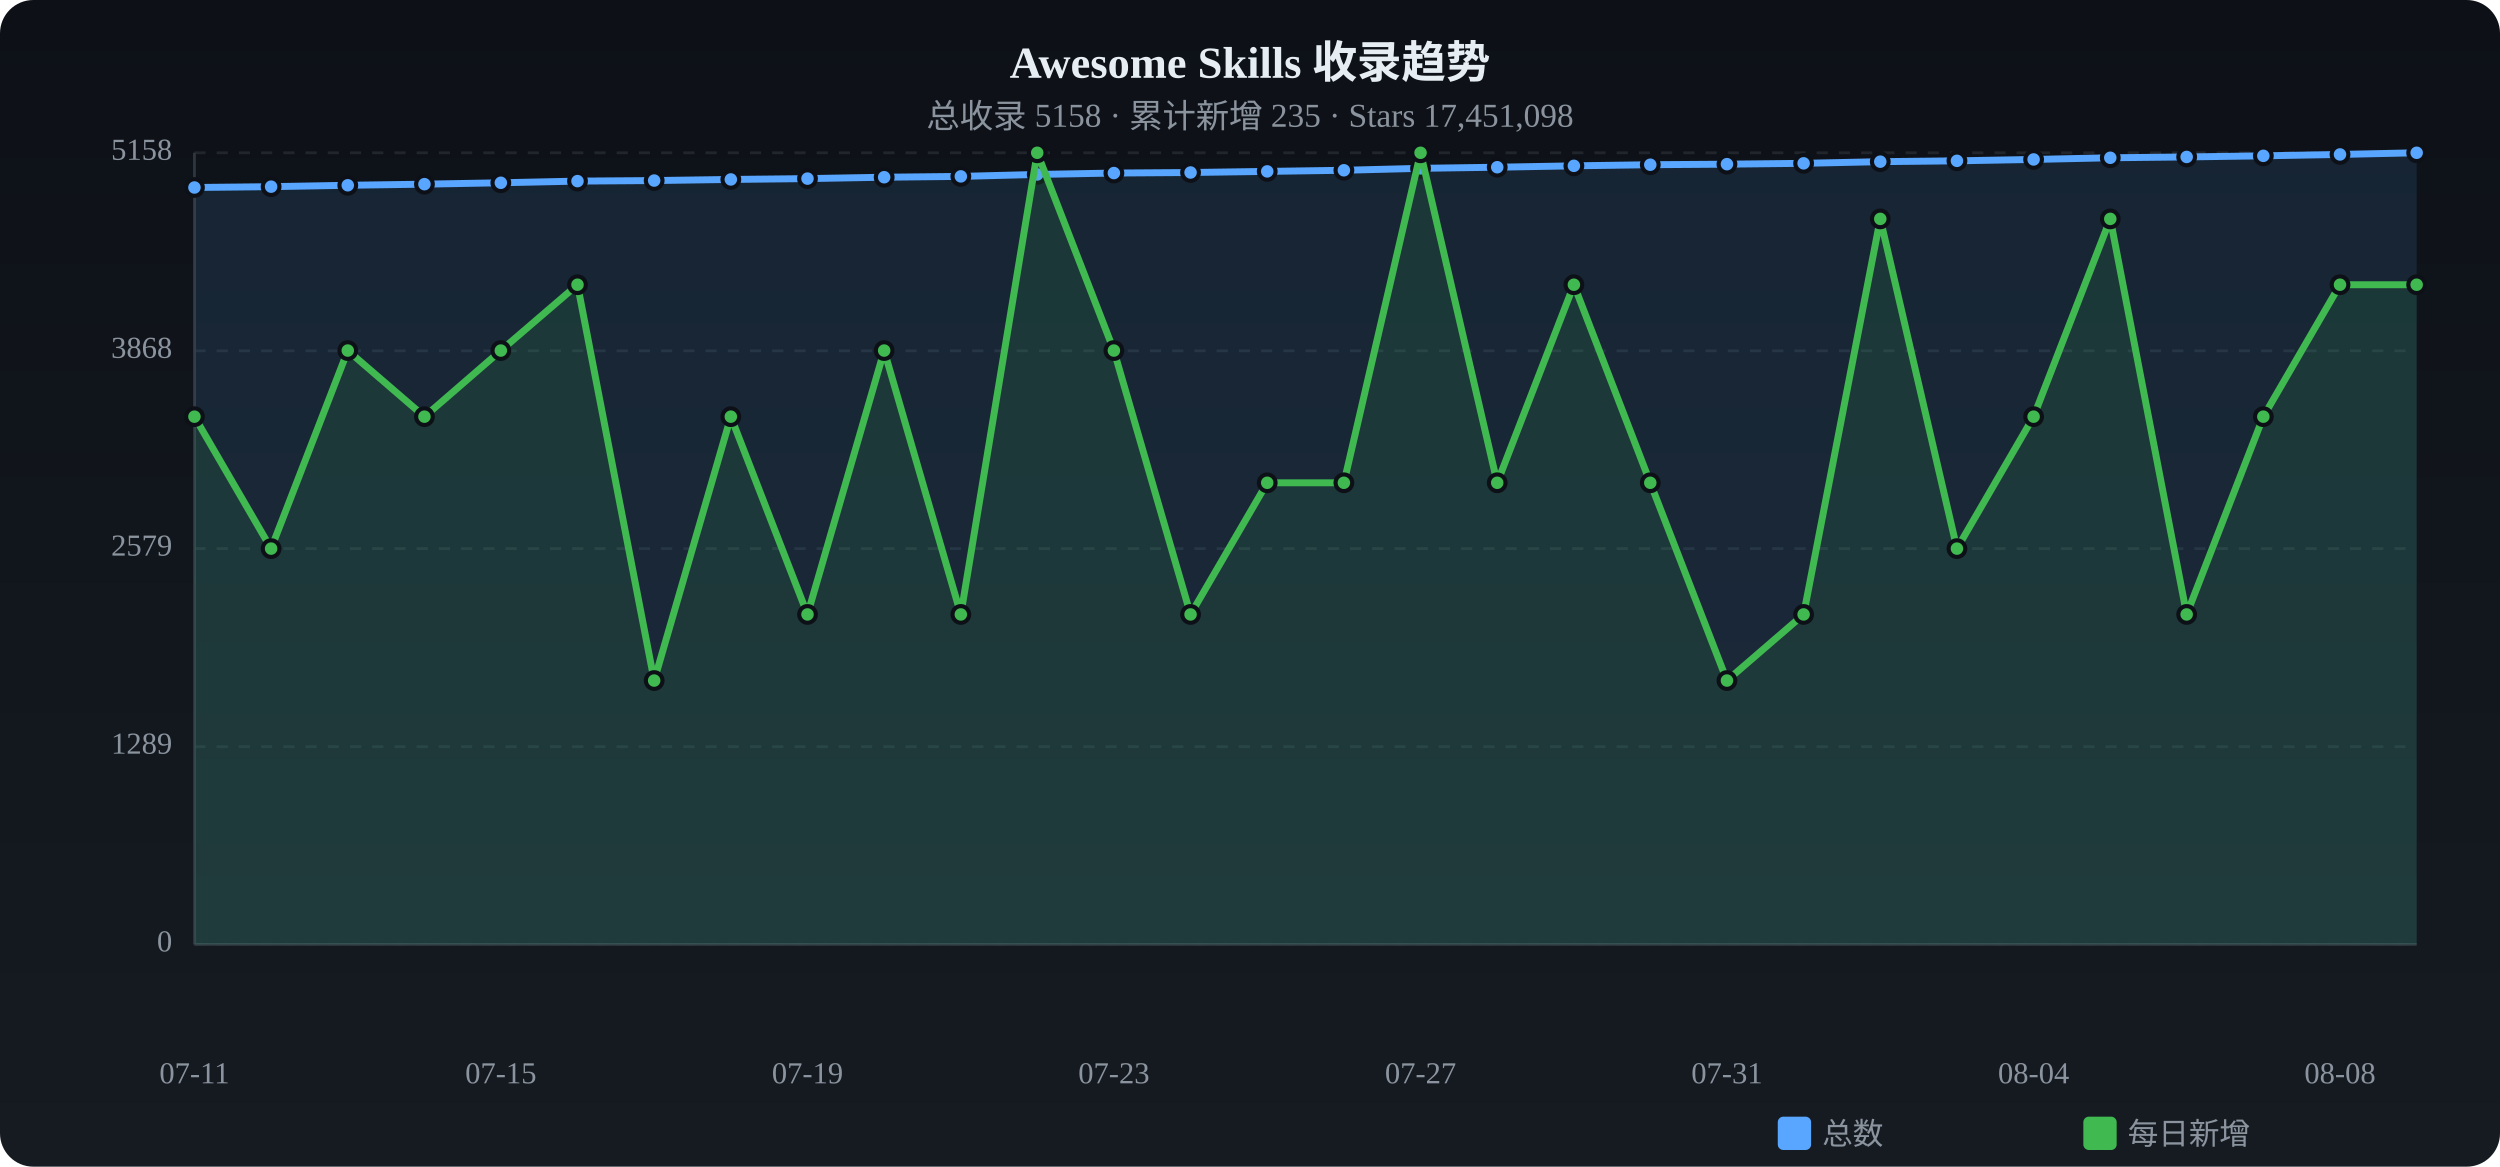
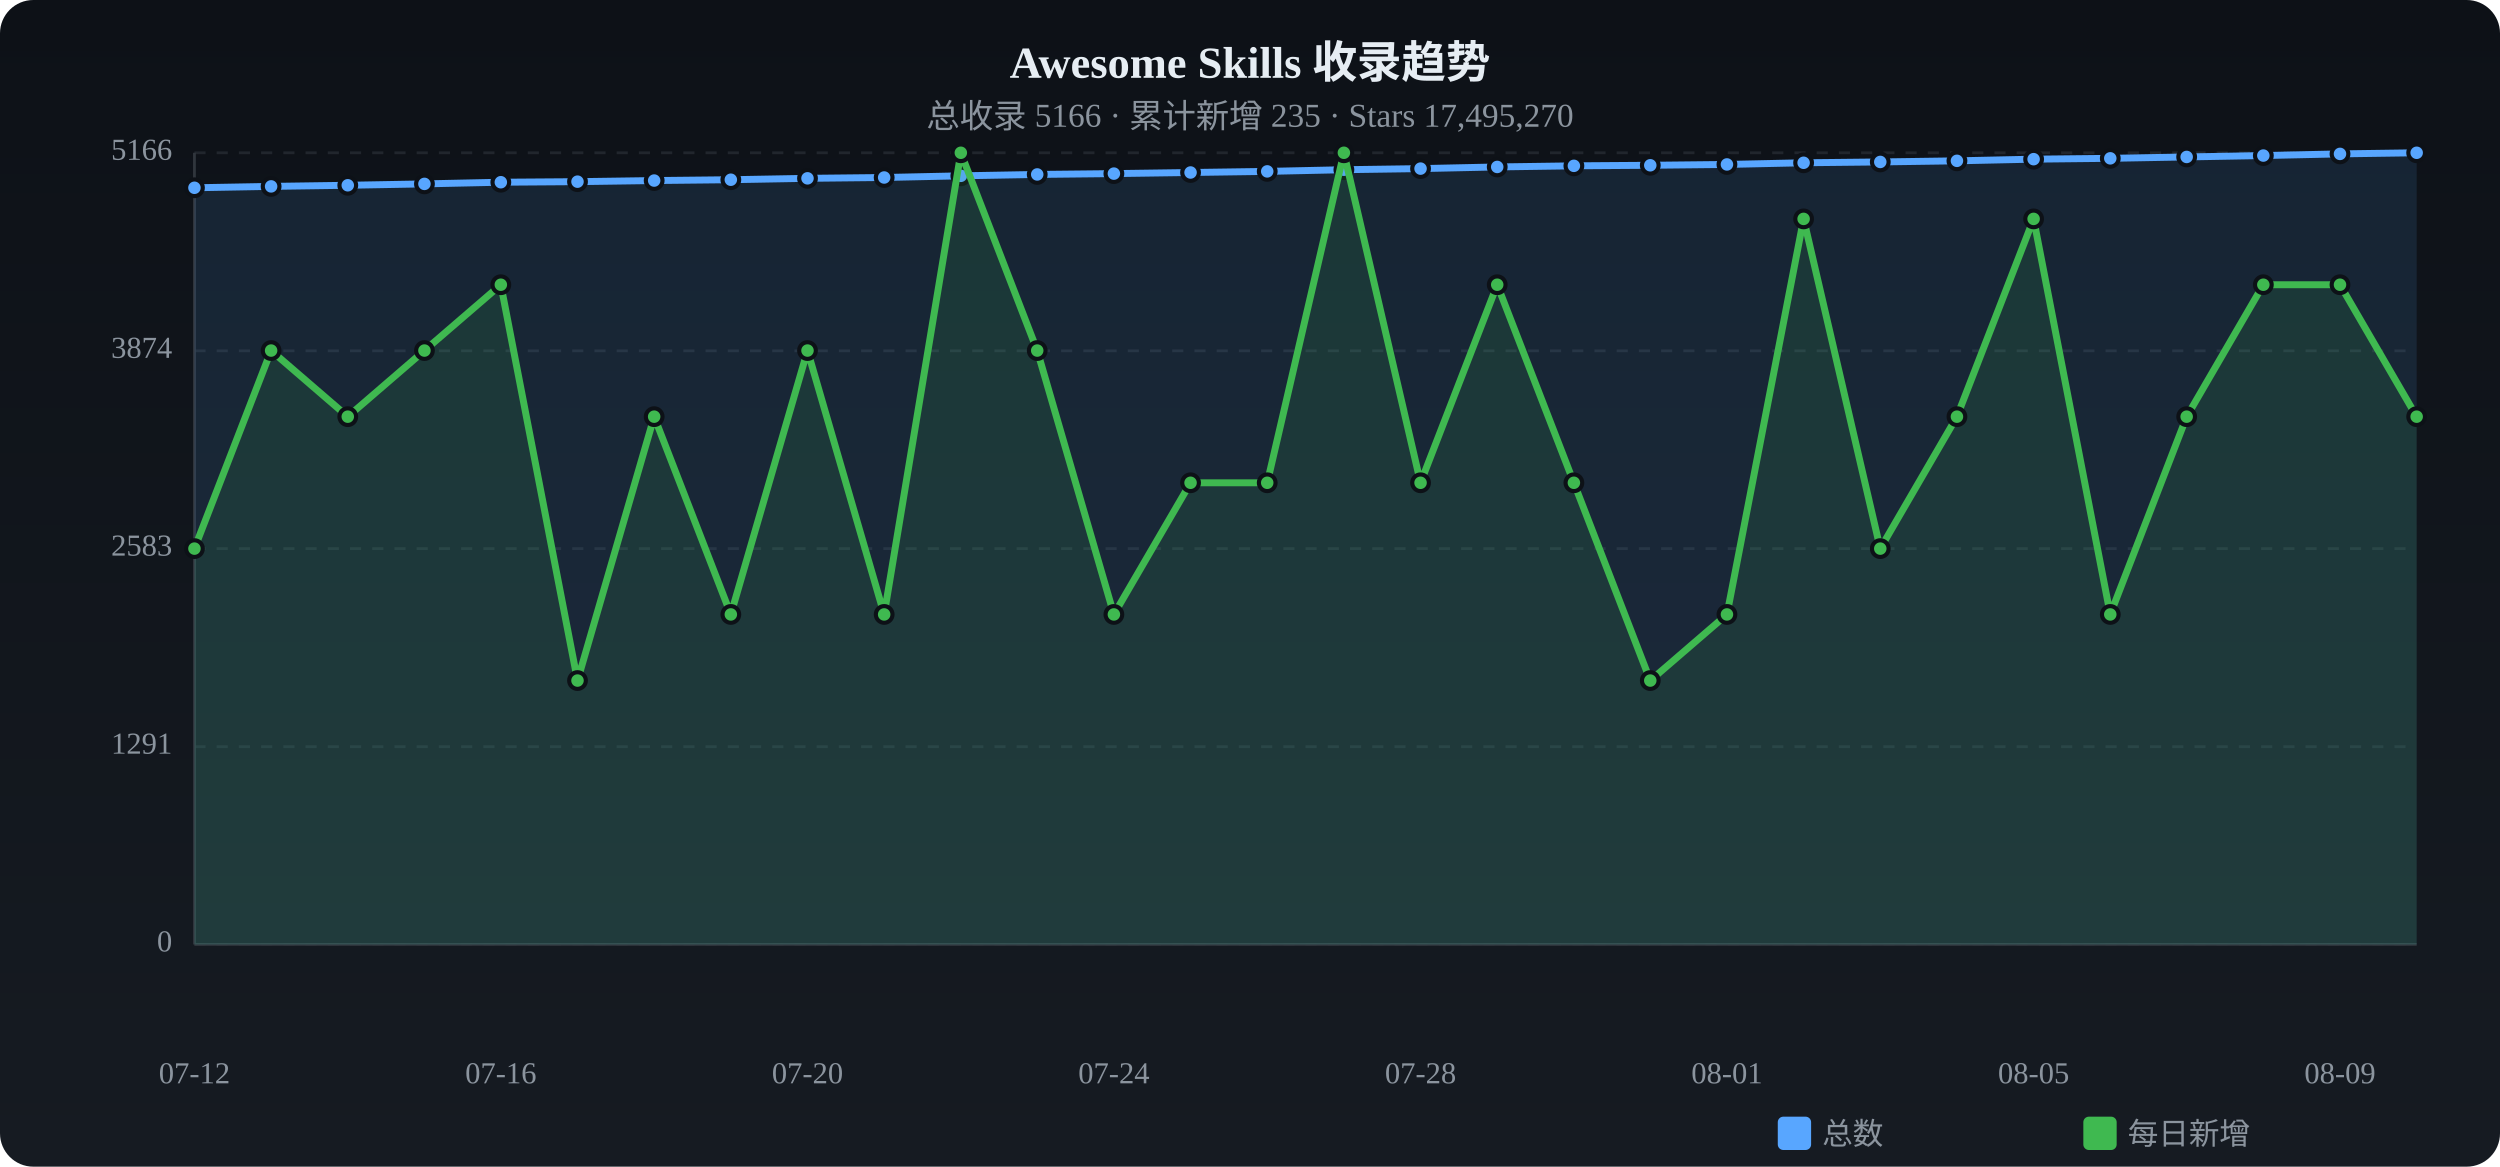
<svg xmlns="http://www.w3.org/2000/svg" viewBox="0 0 900 420" width="900" height="420">
  <defs>
    <linearGradient id="tbg" x1="0%" y1="0%" x2="0%" y2="100%">
      <stop offset="0%" stop-color="#0d1117" />
      <stop offset="100%" stop-color="#161b22" />
    </linearGradient>
  </defs>
  <rect width="900" height="420" rx="12" fill="url(#tbg)" />
  <text x="450.0" y="28" text-anchor="middle" fill="#e6edf3" font-size="16" font-weight="bold">Awesome Skills 收录趋势</text>
-   <text x="450.0" y="46" text-anchor="middle" fill="#8b949e" font-size="12">总收录 5158 · 累计新增 235 · Stars 17,451,098</text>
+   <text x="450.0" y="46" text-anchor="middle" fill="#8b949e" font-size="12">总收录 5166 · 累计新增 235 · Stars 17,495,270</text>
  <text x="62" y="340.0" text-anchor="end" fill="#8b949e" font-size="11" dominant-baseline="middle">0</text>
  <line x1="70" y1="340.0" x2="870" y2="340.0" stroke="#21262d" stroke-dasharray="4 4" />
-   <text x="62" y="268.8" text-anchor="end" fill="#8b949e" font-size="11" dominant-baseline="middle">1289</text>
+   <text x="62" y="268.8" text-anchor="end" fill="#8b949e" font-size="11" dominant-baseline="middle">1291</text>
  <line x1="70" y1="268.8" x2="870" y2="268.8" stroke="#21262d" stroke-dasharray="4 4" />
-   <text x="62" y="197.5" text-anchor="end" fill="#8b949e" font-size="11" dominant-baseline="middle">2579</text>
+   <text x="62" y="197.5" text-anchor="end" fill="#8b949e" font-size="11" dominant-baseline="middle">2583</text>
  <line x1="70" y1="197.5" x2="870" y2="197.5" stroke="#21262d" stroke-dasharray="4 4" />
-   <text x="62" y="126.3" text-anchor="end" fill="#8b949e" font-size="11" dominant-baseline="middle">3868</text>
+   <text x="62" y="126.3" text-anchor="end" fill="#8b949e" font-size="11" dominant-baseline="middle">3874</text>
  <line x1="70" y1="126.3" x2="870" y2="126.3" stroke="#21262d" stroke-dasharray="4 4" />
-   <text x="62" y="55.0" text-anchor="end" fill="#8b949e" font-size="11" dominant-baseline="middle">5158</text>
+   <text x="62" y="55.0" text-anchor="end" fill="#8b949e" font-size="11" dominant-baseline="middle">5166</text>
  <line x1="70" y1="55.0" x2="870" y2="55.0" stroke="#21262d" stroke-dasharray="4 4" />
  <line x1="70" y1="55" x2="70" y2="340" stroke="#30363d" />
  <line x1="70" y1="340" x2="870" y2="340" stroke="#30363d" />
-   <path d="M70.0,67.5 L97.6,67.2 L125.2,66.7 L152.8,66.3 L180.3,65.8 L207.9,65.2 L235.5,65.0 L263.1,64.6 L290.7,64.3 L318.3,63.8 L345.9,63.5 L373.4,62.8 L401.0,62.3 L428.6,62.1 L456.2,61.7 L483.8,61.3 L511.4,60.6 L539.0,60.2 L566.6,59.7 L594.1,59.3 L621.7,59.1 L649.3,58.8 L676.9,58.2 L704.5,57.9 L732.1,57.4 L759.7,56.8 L787.2,56.5 L814.8,56.1 L842.4,55.6 L870.0,55.0 L870.0,340 L70.0,340 Z" fill="#58a6ff" opacity="0.12" />
-   <polyline points="70.0,67.5 97.6,67.2 125.2,66.7 152.8,66.3 180.3,65.8 207.9,65.2 235.5,65.0 263.1,64.6 290.7,64.3 318.3,63.8 345.9,63.5 373.4,62.8 401.0,62.3 428.6,62.1 456.2,61.7 483.8,61.3 511.4,60.6 539.0,60.2 566.6,59.7 594.1,59.3 621.7,59.1 649.3,58.8 676.9,58.2 704.5,57.9 732.1,57.4 759.7,56.8 787.2,56.5 814.8,56.1 842.4,55.6 870.0,55.0" fill="none" stroke="#58a6ff" stroke-width="2.5" stroke-linecap="round" stroke-linejoin="round" />
-   <circle cx="70.0" cy="67.5" r="3" fill="#58a6ff" stroke="#0d1117" stroke-width="1.5" />
-   <circle cx="97.6" cy="67.2" r="3" fill="#58a6ff" stroke="#0d1117" stroke-width="1.5" />
+   <path d="M70.0,67.6 L97.6,67.1 L125.2,66.7 L152.8,66.2 L180.3,65.6 L207.9,65.4 L235.5,65.0 L263.1,64.7 L290.7,64.2 L318.3,63.9 L345.9,63.3 L373.4,62.8 L401.0,62.5 L428.6,62.1 L456.2,61.7 L483.8,61.1 L511.4,60.7 L539.0,60.1 L566.6,59.7 L594.1,59.5 L621.7,59.2 L649.3,58.6 L676.9,58.3 L704.5,57.9 L732.1,57.3 L759.7,57.0 L787.2,56.5 L814.8,56.0 L842.4,55.4 L870.0,55.0 L870.0,340 L70.0,340 Z" fill="#58a6ff" opacity="0.12" />
+   <polyline points="70.0,67.6 97.6,67.1 125.2,66.7 152.8,66.2 180.3,65.6 207.9,65.4 235.5,65.0 263.1,64.7 290.7,64.2 318.3,63.9 345.9,63.3 373.4,62.8 401.0,62.5 428.6,62.1 456.2,61.7 483.8,61.1 511.4,60.7 539.0,60.1 566.6,59.7 594.1,59.5 621.7,59.2 649.3,58.6 676.9,58.3 704.5,57.9 732.1,57.3 759.7,57.0 787.2,56.5 814.8,56.0 842.4,55.4 870.0,55.0" fill="none" stroke="#58a6ff" stroke-width="2.5" stroke-linecap="round" stroke-linejoin="round" />
+   <circle cx="70.0" cy="67.6" r="3" fill="#58a6ff" stroke="#0d1117" stroke-width="1.5" />
+   <circle cx="97.6" cy="67.1" r="3" fill="#58a6ff" stroke="#0d1117" stroke-width="1.5" />
  <circle cx="125.2" cy="66.7" r="3" fill="#58a6ff" stroke="#0d1117" stroke-width="1.5" />
-   <circle cx="152.8" cy="66.3" r="3" fill="#58a6ff" stroke="#0d1117" stroke-width="1.5" />
-   <circle cx="180.3" cy="65.8" r="3" fill="#58a6ff" stroke="#0d1117" stroke-width="1.5" />
-   <circle cx="207.9" cy="65.2" r="3" fill="#58a6ff" stroke="#0d1117" stroke-width="1.5" />
+   <circle cx="152.8" cy="66.2" r="3" fill="#58a6ff" stroke="#0d1117" stroke-width="1.5" />
+   <circle cx="180.3" cy="65.6" r="3" fill="#58a6ff" stroke="#0d1117" stroke-width="1.5" />
+   <circle cx="207.9" cy="65.4" r="3" fill="#58a6ff" stroke="#0d1117" stroke-width="1.5" />
  <circle cx="235.5" cy="65.0" r="3" fill="#58a6ff" stroke="#0d1117" stroke-width="1.5" />
-   <circle cx="263.1" cy="64.6" r="3" fill="#58a6ff" stroke="#0d1117" stroke-width="1.5" />
-   <circle cx="290.7" cy="64.3" r="3" fill="#58a6ff" stroke="#0d1117" stroke-width="1.5" />
-   <circle cx="318.3" cy="63.8" r="3" fill="#58a6ff" stroke="#0d1117" stroke-width="1.5" />
-   <circle cx="345.9" cy="63.5" r="3" fill="#58a6ff" stroke="#0d1117" stroke-width="1.5" />
+   <circle cx="263.1" cy="64.7" r="3" fill="#58a6ff" stroke="#0d1117" stroke-width="1.5" />
+   <circle cx="290.7" cy="64.2" r="3" fill="#58a6ff" stroke="#0d1117" stroke-width="1.5" />
+   <circle cx="318.3" cy="63.9" r="3" fill="#58a6ff" stroke="#0d1117" stroke-width="1.5" />
+   <circle cx="345.9" cy="63.3" r="3" fill="#58a6ff" stroke="#0d1117" stroke-width="1.5" />
  <circle cx="373.4" cy="62.8" r="3" fill="#58a6ff" stroke="#0d1117" stroke-width="1.5" />
-   <circle cx="401.0" cy="62.3" r="3" fill="#58a6ff" stroke="#0d1117" stroke-width="1.5" />
+   <circle cx="401.0" cy="62.5" r="3" fill="#58a6ff" stroke="#0d1117" stroke-width="1.5" />
  <circle cx="428.6" cy="62.1" r="3" fill="#58a6ff" stroke="#0d1117" stroke-width="1.5" />
  <circle cx="456.2" cy="61.7" r="3" fill="#58a6ff" stroke="#0d1117" stroke-width="1.5" />
-   <circle cx="483.8" cy="61.3" r="3" fill="#58a6ff" stroke="#0d1117" stroke-width="1.5" />
-   <circle cx="511.4" cy="60.6" r="3" fill="#58a6ff" stroke="#0d1117" stroke-width="1.5" />
-   <circle cx="539.0" cy="60.2" r="3" fill="#58a6ff" stroke="#0d1117" stroke-width="1.5" />
+   <circle cx="483.8" cy="61.1" r="3" fill="#58a6ff" stroke="#0d1117" stroke-width="1.5" />
+   <circle cx="511.4" cy="60.7" r="3" fill="#58a6ff" stroke="#0d1117" stroke-width="1.5" />
+   <circle cx="539.0" cy="60.1" r="3" fill="#58a6ff" stroke="#0d1117" stroke-width="1.5" />
  <circle cx="566.6" cy="59.7" r="3" fill="#58a6ff" stroke="#0d1117" stroke-width="1.5" />
-   <circle cx="594.1" cy="59.3" r="3" fill="#58a6ff" stroke="#0d1117" stroke-width="1.5" />
-   <circle cx="621.7" cy="59.1" r="3" fill="#58a6ff" stroke="#0d1117" stroke-width="1.5" />
-   <circle cx="649.3" cy="58.8" r="3" fill="#58a6ff" stroke="#0d1117" stroke-width="1.5" />
-   <circle cx="676.9" cy="58.2" r="3" fill="#58a6ff" stroke="#0d1117" stroke-width="1.5" />
+   <circle cx="594.1" cy="59.5" r="3" fill="#58a6ff" stroke="#0d1117" stroke-width="1.5" />
+   <circle cx="621.7" cy="59.2" r="3" fill="#58a6ff" stroke="#0d1117" stroke-width="1.5" />
+   <circle cx="649.3" cy="58.6" r="3" fill="#58a6ff" stroke="#0d1117" stroke-width="1.5" />
+   <circle cx="676.9" cy="58.3" r="3" fill="#58a6ff" stroke="#0d1117" stroke-width="1.5" />
  <circle cx="704.5" cy="57.9" r="3" fill="#58a6ff" stroke="#0d1117" stroke-width="1.5" />
-   <circle cx="732.1" cy="57.4" r="3" fill="#58a6ff" stroke="#0d1117" stroke-width="1.5" />
-   <circle cx="759.7" cy="56.8" r="3" fill="#58a6ff" stroke="#0d1117" stroke-width="1.5" />
+   <circle cx="732.1" cy="57.3" r="3" fill="#58a6ff" stroke="#0d1117" stroke-width="1.5" />
+   <circle cx="759.7" cy="57.0" r="3" fill="#58a6ff" stroke="#0d1117" stroke-width="1.5" />
  <circle cx="787.2" cy="56.5" r="3" fill="#58a6ff" stroke="#0d1117" stroke-width="1.5" />
-   <circle cx="814.8" cy="56.1" r="3" fill="#58a6ff" stroke="#0d1117" stroke-width="1.5" />
-   <circle cx="842.4" cy="55.6" r="3" fill="#58a6ff" stroke="#0d1117" stroke-width="1.5" />
+   <circle cx="814.8" cy="56.0" r="3" fill="#58a6ff" stroke="#0d1117" stroke-width="1.5" />
+   <circle cx="842.4" cy="55.4" r="3" fill="#58a6ff" stroke="#0d1117" stroke-width="1.5" />
  <circle cx="870.0" cy="55.0" r="3" fill="#58a6ff" stroke="#0d1117" stroke-width="1.5" />
-   <path d="M70.0,150.0 L97.6,197.5 L125.2,126.2 L152.8,150.0 L180.3,126.2 L207.9,102.5 L235.5,245.0 L263.1,150.0 L290.7,221.2 L318.3,126.2 L345.9,221.2 L373.4,55.0 L401.0,126.2 L428.6,221.2 L456.2,173.8 L483.8,173.8 L511.4,55.0 L539.0,173.8 L566.6,102.5 L594.1,173.8 L621.7,245.0 L649.3,221.2 L676.9,78.8 L704.5,197.5 L732.1,150.0 L759.7,78.8 L787.2,221.2 L814.8,150.0 L842.4,102.5 L870.0,102.5 L870.0,340 L70.0,340 Z" fill="#3fb950" opacity="0.12" />
-   <polyline points="70.0,150.0 97.6,197.5 125.2,126.2 152.8,150.0 180.3,126.2 207.9,102.5 235.5,245.0 263.1,150.0 290.7,221.2 318.3,126.2 345.9,221.2 373.4,55.0 401.0,126.2 428.6,221.2 456.2,173.8 483.8,173.8 511.4,55.0 539.0,173.8 566.6,102.5 594.1,173.8 621.7,245.0 649.3,221.2 676.9,78.8 704.5,197.5 732.1,150.0 759.7,78.8 787.2,221.2 814.8,150.0 842.4,102.5 870.0,102.5" fill="none" stroke="#3fb950" stroke-width="2.5" stroke-linecap="round" stroke-linejoin="round" />
-   <circle cx="70.0" cy="150.0" r="3" fill="#3fb950" stroke="#0d1117" stroke-width="1.5" />
-   <circle cx="97.6" cy="197.5" r="3" fill="#3fb950" stroke="#0d1117" stroke-width="1.5" />
-   <circle cx="125.2" cy="126.2" r="3" fill="#3fb950" stroke="#0d1117" stroke-width="1.5" />
-   <circle cx="152.8" cy="150.0" r="3" fill="#3fb950" stroke="#0d1117" stroke-width="1.5" />
-   <circle cx="180.3" cy="126.2" r="3" fill="#3fb950" stroke="#0d1117" stroke-width="1.5" />
-   <circle cx="207.9" cy="102.5" r="3" fill="#3fb950" stroke="#0d1117" stroke-width="1.5" />
-   <circle cx="235.5" cy="245.0" r="3" fill="#3fb950" stroke="#0d1117" stroke-width="1.5" />
-   <circle cx="263.1" cy="150.0" r="3" fill="#3fb950" stroke="#0d1117" stroke-width="1.5" />
-   <circle cx="290.7" cy="221.2" r="3" fill="#3fb950" stroke="#0d1117" stroke-width="1.5" />
-   <circle cx="318.3" cy="126.2" r="3" fill="#3fb950" stroke="#0d1117" stroke-width="1.5" />
-   <circle cx="345.9" cy="221.2" r="3" fill="#3fb950" stroke="#0d1117" stroke-width="1.5" />
-   <circle cx="373.4" cy="55.0" r="3" fill="#3fb950" stroke="#0d1117" stroke-width="1.5" />
-   <circle cx="401.0" cy="126.2" r="3" fill="#3fb950" stroke="#0d1117" stroke-width="1.5" />
-   <circle cx="428.6" cy="221.2" r="3" fill="#3fb950" stroke="#0d1117" stroke-width="1.5" />
+   <path d="M70.0,197.5 L97.6,126.2 L125.2,150.0 L152.8,126.2 L180.3,102.5 L207.9,245.0 L235.5,150.0 L263.1,221.2 L290.7,126.2 L318.3,221.2 L345.9,55.0 L373.4,126.2 L401.0,221.2 L428.6,173.8 L456.2,173.8 L483.8,55.0 L511.4,173.8 L539.0,102.5 L566.6,173.8 L594.1,245.0 L621.7,221.2 L649.3,78.8 L676.9,197.5 L704.5,150.0 L732.1,78.8 L759.7,221.2 L787.2,150.0 L814.8,102.5 L842.4,102.5 L870.0,150.0 L870.0,340 L70.0,340 Z" fill="#3fb950" opacity="0.12" />
+   <polyline points="70.0,197.5 97.6,126.2 125.2,150.0 152.8,126.2 180.3,102.5 207.9,245.0 235.5,150.0 263.1,221.2 290.7,126.2 318.3,221.2 345.9,55.0 373.4,126.2 401.0,221.2 428.6,173.8 456.2,173.8 483.8,55.0 511.4,173.8 539.0,102.5 566.6,173.8 594.1,245.0 621.7,221.2 649.3,78.8 676.9,197.5 704.5,150.0 732.1,78.8 759.7,221.2 787.2,150.0 814.8,102.5 842.4,102.5 870.0,150.0" fill="none" stroke="#3fb950" stroke-width="2.5" stroke-linecap="round" stroke-linejoin="round" />
+   <circle cx="70.0" cy="197.5" r="3" fill="#3fb950" stroke="#0d1117" stroke-width="1.5" />
+   <circle cx="97.6" cy="126.2" r="3" fill="#3fb950" stroke="#0d1117" stroke-width="1.5" />
+   <circle cx="125.2" cy="150.0" r="3" fill="#3fb950" stroke="#0d1117" stroke-width="1.5" />
+   <circle cx="152.8" cy="126.2" r="3" fill="#3fb950" stroke="#0d1117" stroke-width="1.5" />
+   <circle cx="180.3" cy="102.5" r="3" fill="#3fb950" stroke="#0d1117" stroke-width="1.5" />
+   <circle cx="207.9" cy="245.0" r="3" fill="#3fb950" stroke="#0d1117" stroke-width="1.5" />
+   <circle cx="235.5" cy="150.0" r="3" fill="#3fb950" stroke="#0d1117" stroke-width="1.5" />
+   <circle cx="263.1" cy="221.2" r="3" fill="#3fb950" stroke="#0d1117" stroke-width="1.5" />
+   <circle cx="290.7" cy="126.2" r="3" fill="#3fb950" stroke="#0d1117" stroke-width="1.5" />
+   <circle cx="318.3" cy="221.2" r="3" fill="#3fb950" stroke="#0d1117" stroke-width="1.5" />
+   <circle cx="345.9" cy="55.0" r="3" fill="#3fb950" stroke="#0d1117" stroke-width="1.5" />
+   <circle cx="373.4" cy="126.2" r="3" fill="#3fb950" stroke="#0d1117" stroke-width="1.5" />
+   <circle cx="401.0" cy="221.2" r="3" fill="#3fb950" stroke="#0d1117" stroke-width="1.5" />
+   <circle cx="428.6" cy="173.8" r="3" fill="#3fb950" stroke="#0d1117" stroke-width="1.5" />
  <circle cx="456.2" cy="173.8" r="3" fill="#3fb950" stroke="#0d1117" stroke-width="1.5" />
-   <circle cx="483.8" cy="173.8" r="3" fill="#3fb950" stroke="#0d1117" stroke-width="1.5" />
-   <circle cx="511.4" cy="55.0" r="3" fill="#3fb950" stroke="#0d1117" stroke-width="1.5" />
-   <circle cx="539.0" cy="173.8" r="3" fill="#3fb950" stroke="#0d1117" stroke-width="1.5" />
-   <circle cx="566.6" cy="102.5" r="3" fill="#3fb950" stroke="#0d1117" stroke-width="1.5" />
-   <circle cx="594.1" cy="173.8" r="3" fill="#3fb950" stroke="#0d1117" stroke-width="1.5" />
-   <circle cx="621.7" cy="245.0" r="3" fill="#3fb950" stroke="#0d1117" stroke-width="1.5" />
-   <circle cx="649.3" cy="221.2" r="3" fill="#3fb950" stroke="#0d1117" stroke-width="1.5" />
-   <circle cx="676.9" cy="78.8" r="3" fill="#3fb950" stroke="#0d1117" stroke-width="1.5" />
-   <circle cx="704.5" cy="197.5" r="3" fill="#3fb950" stroke="#0d1117" stroke-width="1.5" />
-   <circle cx="732.1" cy="150.0" r="3" fill="#3fb950" stroke="#0d1117" stroke-width="1.5" />
-   <circle cx="759.7" cy="78.8" r="3" fill="#3fb950" stroke="#0d1117" stroke-width="1.5" />
-   <circle cx="787.2" cy="221.2" r="3" fill="#3fb950" stroke="#0d1117" stroke-width="1.5" />
-   <circle cx="814.8" cy="150.0" r="3" fill="#3fb950" stroke="#0d1117" stroke-width="1.5" />
+   <circle cx="483.8" cy="55.0" r="3" fill="#3fb950" stroke="#0d1117" stroke-width="1.5" />
+   <circle cx="511.4" cy="173.8" r="3" fill="#3fb950" stroke="#0d1117" stroke-width="1.5" />
+   <circle cx="539.0" cy="102.5" r="3" fill="#3fb950" stroke="#0d1117" stroke-width="1.5" />
+   <circle cx="566.6" cy="173.8" r="3" fill="#3fb950" stroke="#0d1117" stroke-width="1.5" />
+   <circle cx="594.1" cy="245.0" r="3" fill="#3fb950" stroke="#0d1117" stroke-width="1.5" />
+   <circle cx="621.7" cy="221.2" r="3" fill="#3fb950" stroke="#0d1117" stroke-width="1.5" />
+   <circle cx="649.3" cy="78.8" r="3" fill="#3fb950" stroke="#0d1117" stroke-width="1.5" />
+   <circle cx="676.9" cy="197.5" r="3" fill="#3fb950" stroke="#0d1117" stroke-width="1.5" />
+   <circle cx="704.5" cy="150.0" r="3" fill="#3fb950" stroke="#0d1117" stroke-width="1.5" />
+   <circle cx="732.1" cy="78.8" r="3" fill="#3fb950" stroke="#0d1117" stroke-width="1.5" />
+   <circle cx="759.7" cy="221.2" r="3" fill="#3fb950" stroke="#0d1117" stroke-width="1.5" />
+   <circle cx="787.2" cy="150.0" r="3" fill="#3fb950" stroke="#0d1117" stroke-width="1.5" />
+   <circle cx="814.8" cy="102.5" r="3" fill="#3fb950" stroke="#0d1117" stroke-width="1.5" />
  <circle cx="842.4" cy="102.5" r="3" fill="#3fb950" stroke="#0d1117" stroke-width="1.5" />
-   <circle cx="870.0" cy="102.5" r="3" fill="#3fb950" stroke="#0d1117" stroke-width="1.5" />
-   <text x="70.0" y="390" text-anchor="middle" fill="#8b949e" font-size="11">07-11</text>
-   <text x="180.3" y="390" text-anchor="middle" fill="#8b949e" font-size="11">07-15</text>
-   <text x="290.7" y="390" text-anchor="middle" fill="#8b949e" font-size="11">07-19</text>
-   <text x="401.0" y="390" text-anchor="middle" fill="#8b949e" font-size="11">07-23</text>
-   <text x="511.4" y="390" text-anchor="middle" fill="#8b949e" font-size="11">07-27</text>
-   <text x="621.7" y="390" text-anchor="middle" fill="#8b949e" font-size="11">07-31</text>
-   <text x="732.1" y="390" text-anchor="middle" fill="#8b949e" font-size="11">08-04</text>
-   <text x="842.4" y="390" text-anchor="middle" fill="#8b949e" font-size="11">08-08</text>
+   <circle cx="870.0" cy="150.0" r="3" fill="#3fb950" stroke="#0d1117" stroke-width="1.5" />
+   <text x="70.0" y="390" text-anchor="middle" fill="#8b949e" font-size="11">07-12</text>
+   <text x="180.3" y="390" text-anchor="middle" fill="#8b949e" font-size="11">07-16</text>
+   <text x="290.7" y="390" text-anchor="middle" fill="#8b949e" font-size="11">07-20</text>
+   <text x="401.0" y="390" text-anchor="middle" fill="#8b949e" font-size="11">07-24</text>
+   <text x="511.4" y="390" text-anchor="middle" fill="#8b949e" font-size="11">07-28</text>
+   <text x="621.7" y="390" text-anchor="middle" fill="#8b949e" font-size="11">08-01</text>
+   <text x="732.1" y="390" text-anchor="middle" fill="#8b949e" font-size="11">08-05</text>
+   <text x="842.4" y="390" text-anchor="middle" fill="#8b949e" font-size="11">08-09</text>
  <rect x="640" y="402" width="12" height="12" rx="2" fill="#58a6ff" />
  <text x="656" y="412" fill="#8b949e" font-size="11">总数</text>
  <rect x="750" y="402" width="12" height="12" rx="2" fill="#3fb950" />
  <text x="766" y="412" fill="#8b949e" font-size="11">每日新增</text>
</svg>
